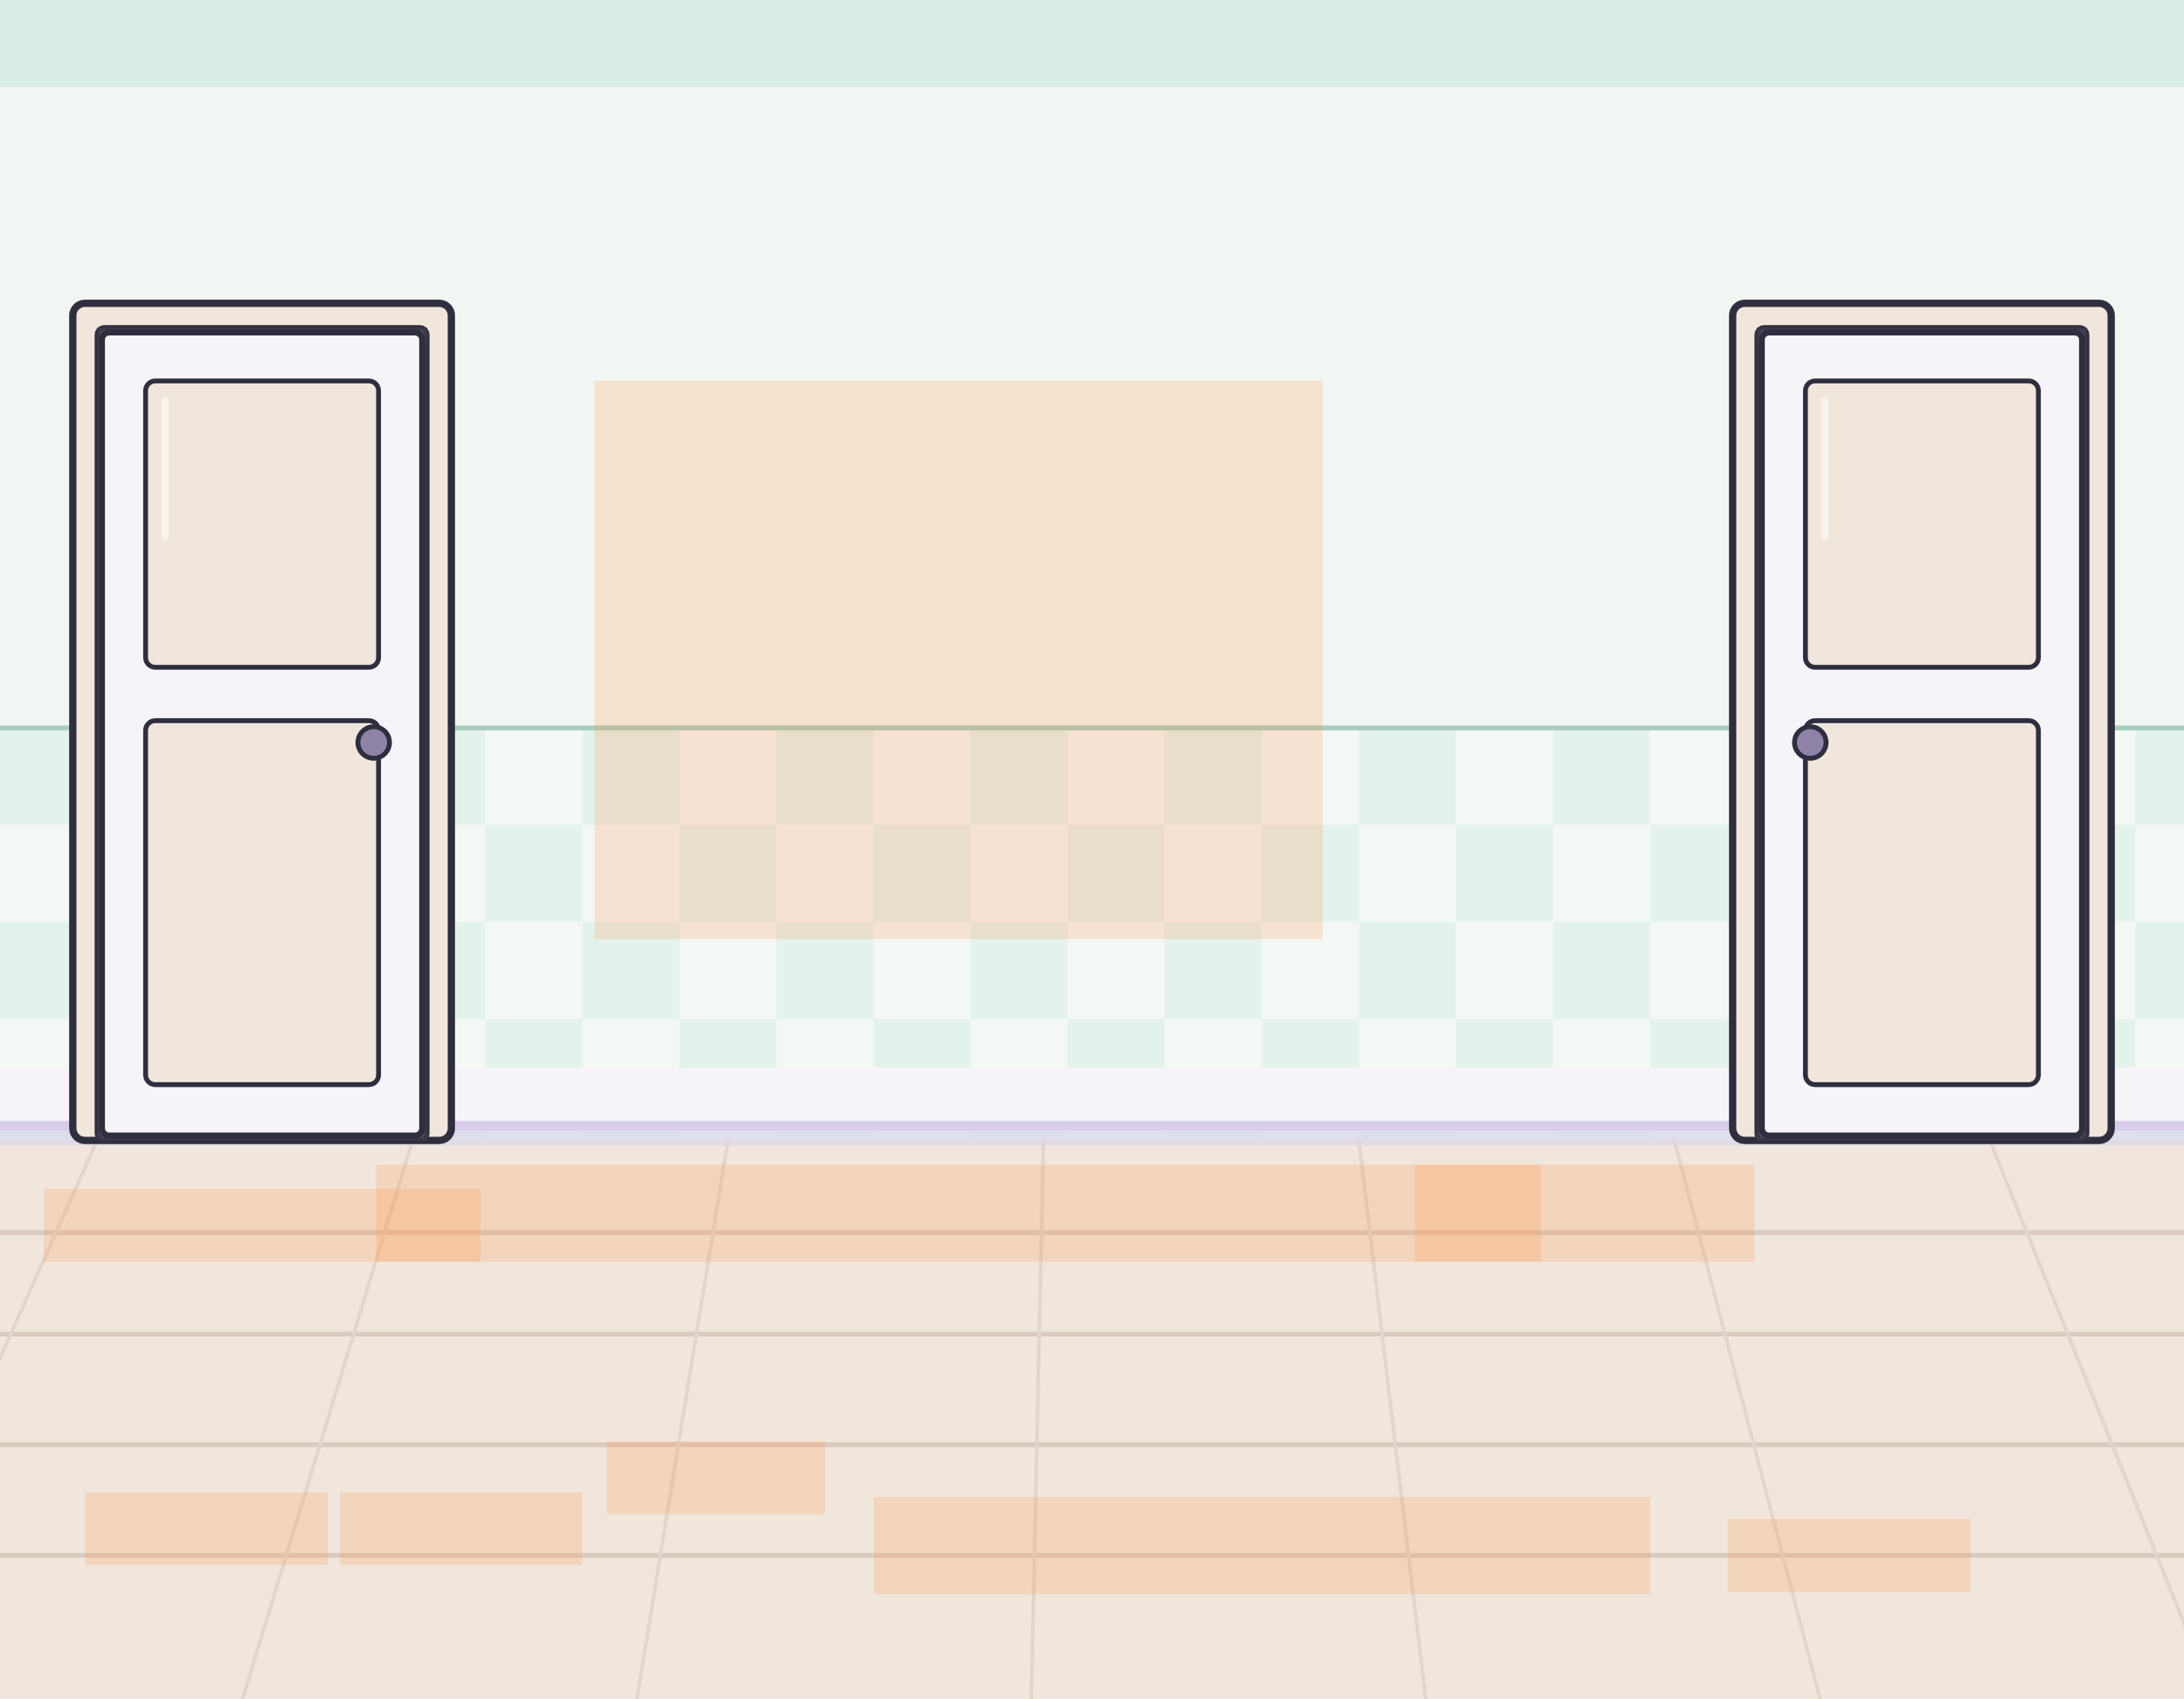
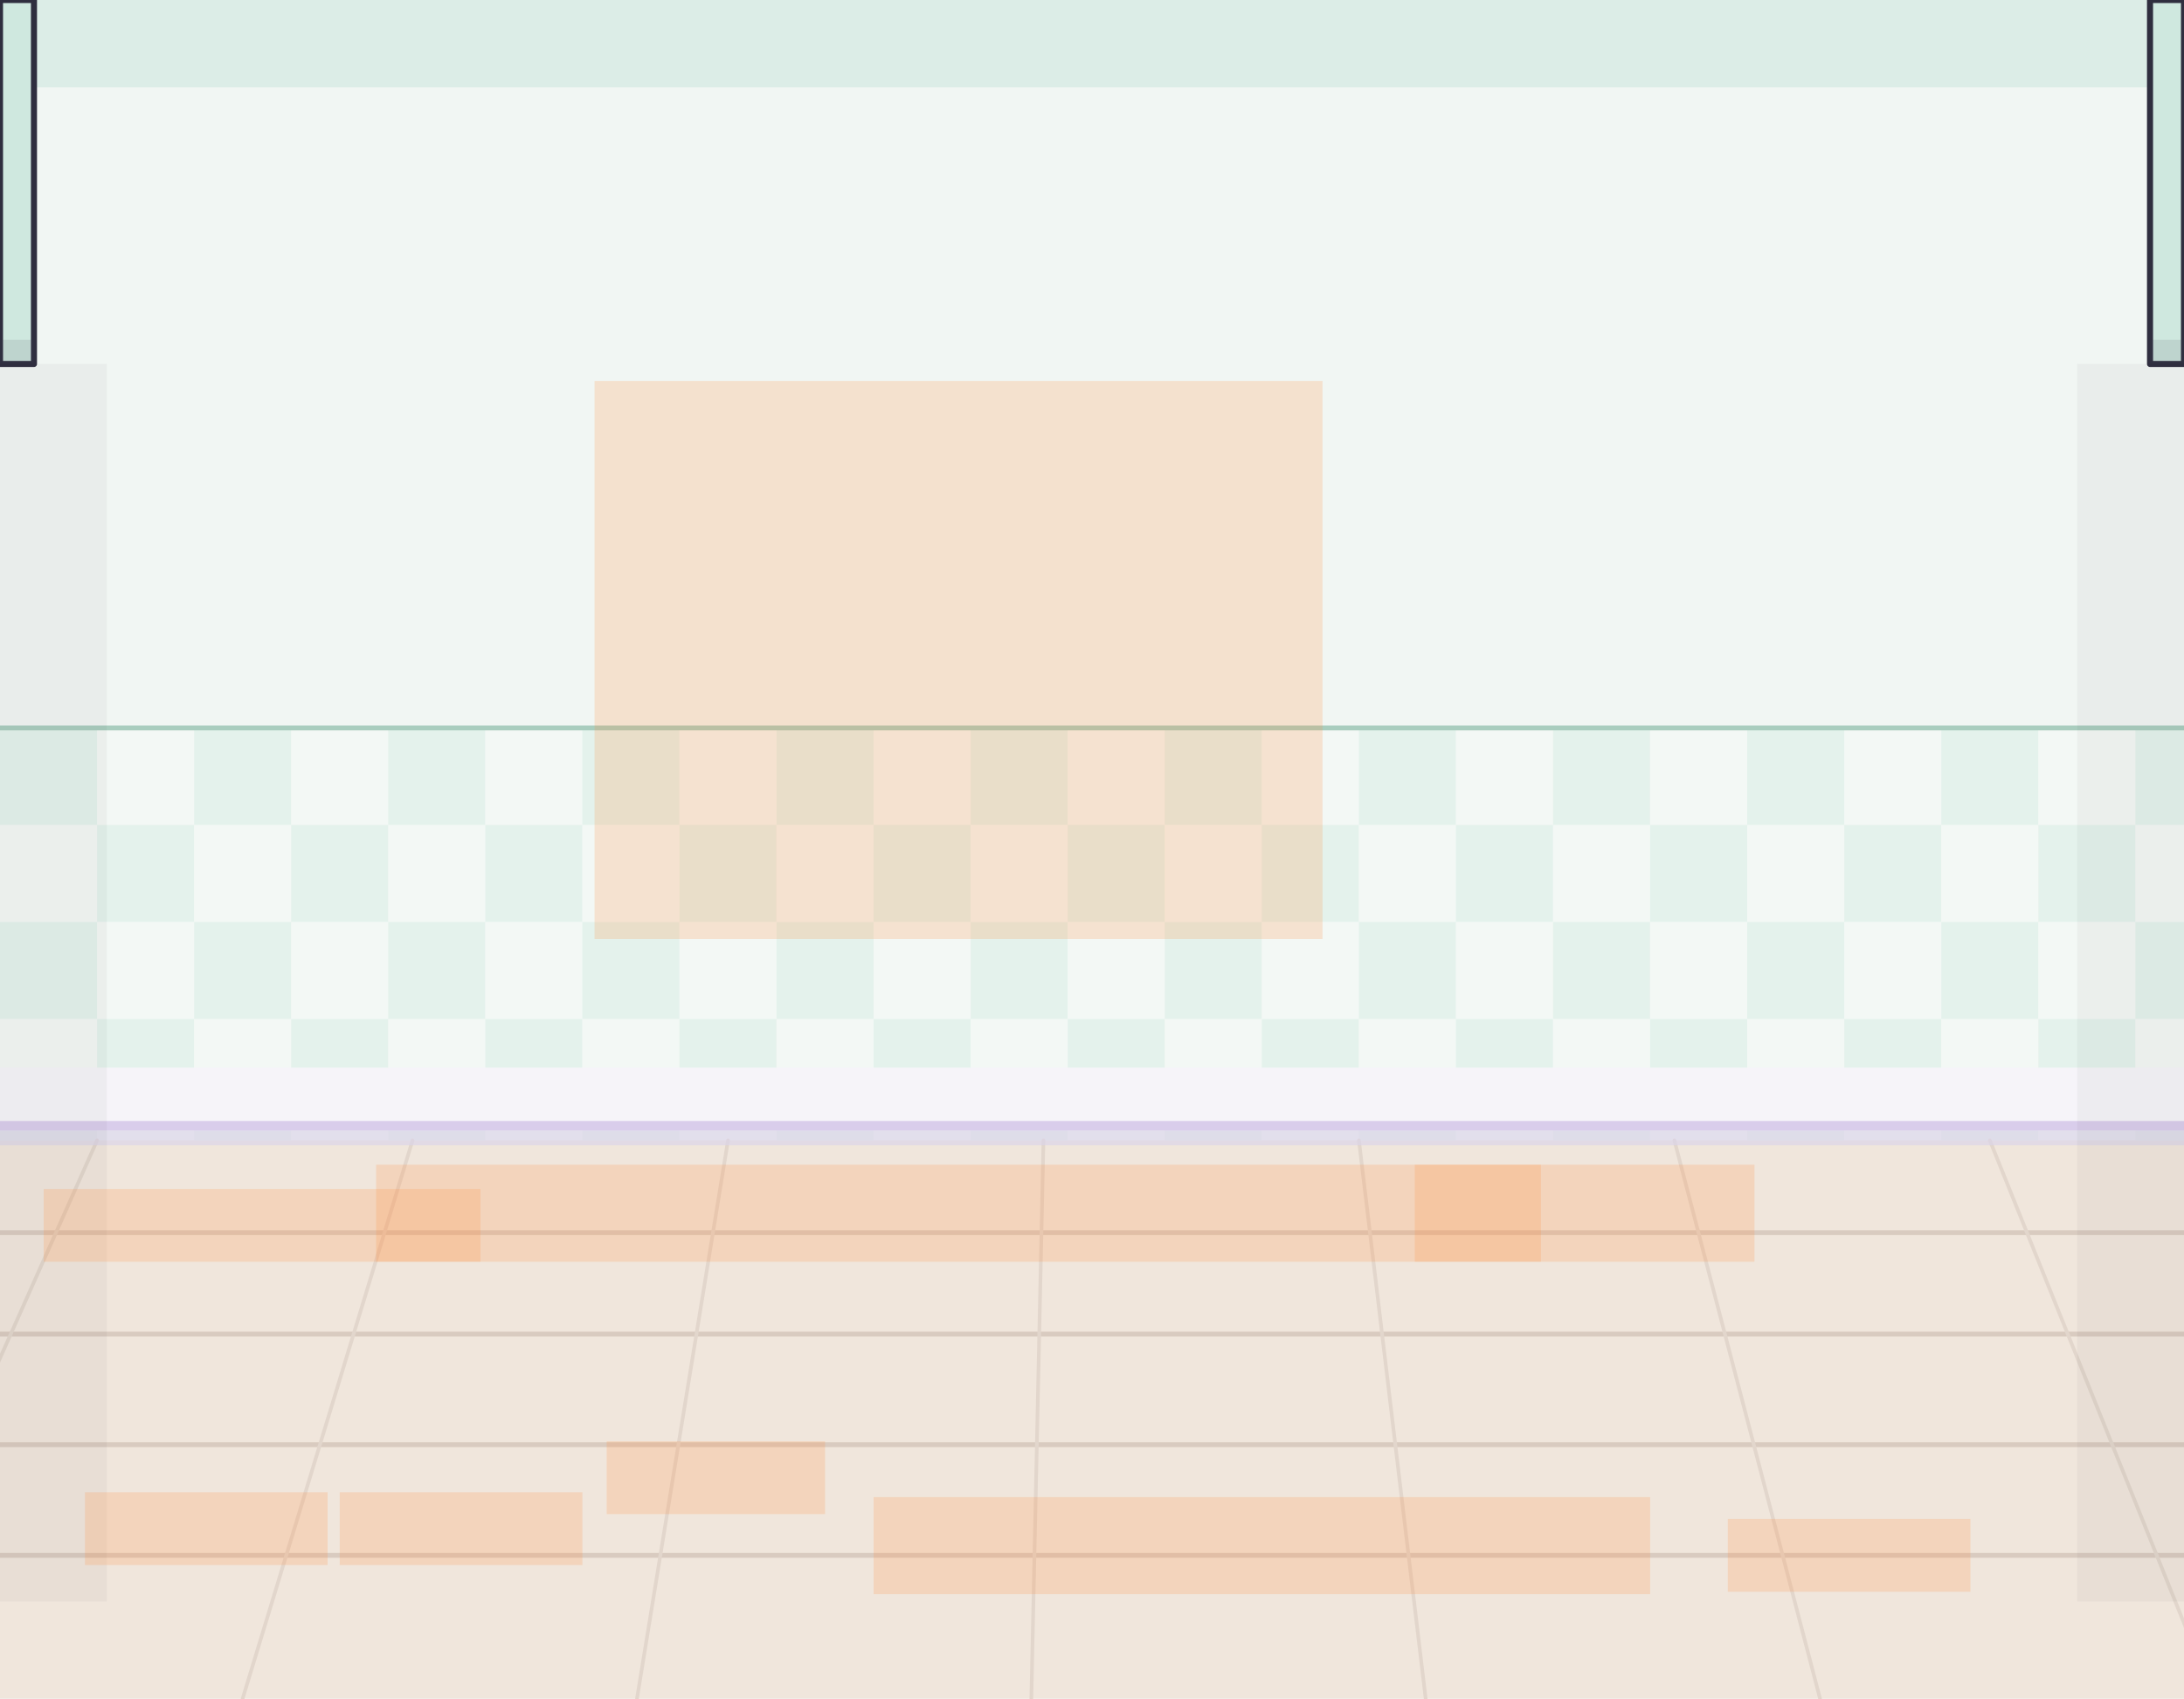
<svg xmlns="http://www.w3.org/2000/svg" viewBox="0 0 900 700" width="900" height="700">
  <g id="stěna">
    <rect x="0" y="0" width="900" height="470" fill="#F1F6F3" stroke="none" />
    <rect x="0" y="0" width="900" height="36" fill="#CFE8DF" stroke="none" opacity="0.6" />
  </g>
  <g id="obklad">
    <rect x="0" y="300" width="40" height="40" fill="#E4F2EC" stroke="none" />
    <rect x="40" y="300" width="40" height="40" fill="#F3F8F5" stroke="none" />
    <rect x="80" y="300" width="40" height="40" fill="#E4F2EC" stroke="none" />
    <rect x="120" y="300" width="40" height="40" fill="#F3F8F5" stroke="none" />
    <rect x="160" y="300" width="40" height="40" fill="#E4F2EC" stroke="none" />
    <rect x="200" y="300" width="40" height="40" fill="#F3F8F5" stroke="none" />
    <rect x="240" y="300" width="40" height="40" fill="#E4F2EC" stroke="none" />
    <rect x="280" y="300" width="40" height="40" fill="#F3F8F5" stroke="none" />
    <rect x="320" y="300" width="40" height="40" fill="#E4F2EC" stroke="none" />
    <rect x="360" y="300" width="40" height="40" fill="#F3F8F5" stroke="none" />
    <rect x="400" y="300" width="40" height="40" fill="#E4F2EC" stroke="none" />
    <rect x="440" y="300" width="40" height="40" fill="#F3F8F5" stroke="none" />
    <rect x="480" y="300" width="40" height="40" fill="#E4F2EC" stroke="none" />
    <rect x="520" y="300" width="40" height="40" fill="#F3F8F5" stroke="none" />
    <rect x="560" y="300" width="40" height="40" fill="#E4F2EC" stroke="none" />
    <rect x="600" y="300" width="40" height="40" fill="#F3F8F5" stroke="none" />
    <rect x="640" y="300" width="40" height="40" fill="#E4F2EC" stroke="none" />
    <rect x="680" y="300" width="40" height="40" fill="#F3F8F5" stroke="none" />
    <rect x="720" y="300" width="40" height="40" fill="#E4F2EC" stroke="none" />
    <rect x="760" y="300" width="40" height="40" fill="#F3F8F5" stroke="none" />
    <rect x="800" y="300" width="40" height="40" fill="#E4F2EC" stroke="none" />
    <rect x="840" y="300" width="40" height="40" fill="#F3F8F5" stroke="none" />
    <rect x="880" y="300" width="40" height="40" fill="#E4F2EC" stroke="none" />
    <rect x="-40" y="340" width="40" height="40" fill="#E4F2EC" stroke="none" />
    <rect x="0" y="340" width="40" height="40" fill="#F3F8F5" stroke="none" />
    <rect x="40" y="340" width="40" height="40" fill="#E4F2EC" stroke="none" />
    <rect x="80" y="340" width="40" height="40" fill="#F3F8F5" stroke="none" />
    <rect x="120" y="340" width="40" height="40" fill="#E4F2EC" stroke="none" />
    <rect x="160" y="340" width="40" height="40" fill="#F3F8F5" stroke="none" />
    <rect x="200" y="340" width="40" height="40" fill="#E4F2EC" stroke="none" />
    <rect x="240" y="340" width="40" height="40" fill="#F3F8F5" stroke="none" />
    <rect x="280" y="340" width="40" height="40" fill="#E4F2EC" stroke="none" />
    <rect x="320" y="340" width="40" height="40" fill="#F3F8F5" stroke="none" />
    <rect x="360" y="340" width="40" height="40" fill="#E4F2EC" stroke="none" />
    <rect x="400" y="340" width="40" height="40" fill="#F3F8F5" stroke="none" />
    <rect x="440" y="340" width="40" height="40" fill="#E4F2EC" stroke="none" />
    <rect x="480" y="340" width="40" height="40" fill="#F3F8F5" stroke="none" />
    <rect x="520" y="340" width="40" height="40" fill="#E4F2EC" stroke="none" />
    <rect x="560" y="340" width="40" height="40" fill="#F3F8F5" stroke="none" />
    <rect x="600" y="340" width="40" height="40" fill="#E4F2EC" stroke="none" />
    <rect x="640" y="340" width="40" height="40" fill="#F3F8F5" stroke="none" />
    <rect x="680" y="340" width="40" height="40" fill="#E4F2EC" stroke="none" />
    <rect x="720" y="340" width="40" height="40" fill="#F3F8F5" stroke="none" />
    <rect x="760" y="340" width="40" height="40" fill="#E4F2EC" stroke="none" />
    <rect x="800" y="340" width="40" height="40" fill="#F3F8F5" stroke="none" />
    <rect x="840" y="340" width="40" height="40" fill="#E4F2EC" stroke="none" />
    <rect x="880" y="340" width="40" height="40" fill="#F3F8F5" stroke="none" />
    <rect x="0" y="380" width="40" height="40" fill="#E4F2EC" stroke="none" />
    <rect x="40" y="380" width="40" height="40" fill="#F3F8F5" stroke="none" />
    <rect x="80" y="380" width="40" height="40" fill="#E4F2EC" stroke="none" />
    <rect x="120" y="380" width="40" height="40" fill="#F3F8F5" stroke="none" />
    <rect x="160" y="380" width="40" height="40" fill="#E4F2EC" stroke="none" />
    <rect x="200" y="380" width="40" height="40" fill="#F3F8F5" stroke="none" />
    <rect x="240" y="380" width="40" height="40" fill="#E4F2EC" stroke="none" />
    <rect x="280" y="380" width="40" height="40" fill="#F3F8F5" stroke="none" />
    <rect x="320" y="380" width="40" height="40" fill="#E4F2EC" stroke="none" />
    <rect x="360" y="380" width="40" height="40" fill="#F3F8F5" stroke="none" />
    <rect x="400" y="380" width="40" height="40" fill="#E4F2EC" stroke="none" />
    <rect x="440" y="380" width="40" height="40" fill="#F3F8F5" stroke="none" />
    <rect x="480" y="380" width="40" height="40" fill="#E4F2EC" stroke="none" />
    <rect x="520" y="380" width="40" height="40" fill="#F3F8F5" stroke="none" />
    <rect x="560" y="380" width="40" height="40" fill="#E4F2EC" stroke="none" />
    <rect x="600" y="380" width="40" height="40" fill="#F3F8F5" stroke="none" />
    <rect x="640" y="380" width="40" height="40" fill="#E4F2EC" stroke="none" />
    <rect x="680" y="380" width="40" height="40" fill="#F3F8F5" stroke="none" />
    <rect x="720" y="380" width="40" height="40" fill="#E4F2EC" stroke="none" />
    <rect x="760" y="380" width="40" height="40" fill="#F3F8F5" stroke="none" />
    <rect x="800" y="380" width="40" height="40" fill="#E4F2EC" stroke="none" />
    <rect x="840" y="380" width="40" height="40" fill="#F3F8F5" stroke="none" />
    <rect x="880" y="380" width="40" height="40" fill="#E4F2EC" stroke="none" />
    <rect x="-40" y="420" width="40" height="40" fill="#E4F2EC" stroke="none" />
    <rect x="0" y="420" width="40" height="40" fill="#F3F8F5" stroke="none" />
    <rect x="40" y="420" width="40" height="40" fill="#E4F2EC" stroke="none" />
    <rect x="80" y="420" width="40" height="40" fill="#F3F8F5" stroke="none" />
    <rect x="120" y="420" width="40" height="40" fill="#E4F2EC" stroke="none" />
    <rect x="160" y="420" width="40" height="40" fill="#F3F8F5" stroke="none" />
    <rect x="200" y="420" width="40" height="40" fill="#E4F2EC" stroke="none" />
    <rect x="240" y="420" width="40" height="40" fill="#F3F8F5" stroke="none" />
    <rect x="280" y="420" width="40" height="40" fill="#E4F2EC" stroke="none" />
    <rect x="320" y="420" width="40" height="40" fill="#F3F8F5" stroke="none" />
    <rect x="360" y="420" width="40" height="40" fill="#E4F2EC" stroke="none" />
    <rect x="400" y="420" width="40" height="40" fill="#F3F8F5" stroke="none" />
    <rect x="440" y="420" width="40" height="40" fill="#E4F2EC" stroke="none" />
    <rect x="480" y="420" width="40" height="40" fill="#F3F8F5" stroke="none" />
    <rect x="520" y="420" width="40" height="40" fill="#E4F2EC" stroke="none" />
    <rect x="560" y="420" width="40" height="40" fill="#F3F8F5" stroke="none" />
    <rect x="600" y="420" width="40" height="40" fill="#E4F2EC" stroke="none" />
    <rect x="640" y="420" width="40" height="40" fill="#F3F8F5" stroke="none" />
    <rect x="680" y="420" width="40" height="40" fill="#E4F2EC" stroke="none" />
    <rect x="720" y="420" width="40" height="40" fill="#F3F8F5" stroke="none" />
    <rect x="760" y="420" width="40" height="40" fill="#E4F2EC" stroke="none" />
    <rect x="800" y="420" width="40" height="40" fill="#F3F8F5" stroke="none" />
    <rect x="840" y="420" width="40" height="40" fill="#E4F2EC" stroke="none" />
    <rect x="880" y="420" width="40" height="40" fill="#F3F8F5" stroke="none" />
    <rect x="0" y="460" width="40" height="10" fill="#E4F2EC" stroke="none" />
    <rect x="40" y="460" width="40" height="10" fill="#F3F8F5" stroke="none" />
    <rect x="80" y="460" width="40" height="10" fill="#E4F2EC" stroke="none" />
    <rect x="120" y="460" width="40" height="10" fill="#F3F8F5" stroke="none" />
    <rect x="160" y="460" width="40" height="10" fill="#E4F2EC" stroke="none" />
    <rect x="200" y="460" width="40" height="10" fill="#F3F8F5" stroke="none" />
    <rect x="240" y="460" width="40" height="10" fill="#E4F2EC" stroke="none" />
    <rect x="280" y="460" width="40" height="10" fill="#F3F8F5" stroke="none" />
    <rect x="320" y="460" width="40" height="10" fill="#E4F2EC" stroke="none" />
    <rect x="360" y="460" width="40" height="10" fill="#F3F8F5" stroke="none" />
    <rect x="400" y="460" width="40" height="10" fill="#E4F2EC" stroke="none" />
    <rect x="440" y="460" width="40" height="10" fill="#F3F8F5" stroke="none" />
    <rect x="480" y="460" width="40" height="10" fill="#E4F2EC" stroke="none" />
    <rect x="520" y="460" width="40" height="10" fill="#F3F8F5" stroke="none" />
    <rect x="560" y="460" width="40" height="10" fill="#E4F2EC" stroke="none" />
    <rect x="600" y="460" width="40" height="10" fill="#F3F8F5" stroke="none" />
    <rect x="640" y="460" width="40" height="10" fill="#E4F2EC" stroke="none" />
    <rect x="680" y="460" width="40" height="10" fill="#F3F8F5" stroke="none" />
    <rect x="720" y="460" width="40" height="10" fill="#E4F2EC" stroke="none" />
    <rect x="760" y="460" width="40" height="10" fill="#F3F8F5" stroke="none" />
    <rect x="800" y="460" width="40" height="10" fill="#E4F2EC" stroke="none" />
    <rect x="840" y="460" width="40" height="10" fill="#F3F8F5" stroke="none" />
    <rect x="880" y="460" width="40" height="10" fill="#E4F2EC" stroke="none" />
    <path d="M 0 300 L 900 300" stroke="#A9CDBE" stroke-width="2" stroke-linejoin="round" stroke-linecap="round" />
  </g>
  <g id="podlaha">
    <rect x="0" y="470" width="900" height="230" fill="#F0E6DC" stroke="none" />
    <path d="M 0 508 L 900 508" stroke="#D9CBC0" stroke-width="2" stroke-linejoin="round" stroke-linecap="round" />
    <path d="M 0 549.8 L 900 549.8" stroke="#D9CBC0" stroke-width="2" stroke-linejoin="round" stroke-linecap="round" />
    <path d="M 0 595.4 L 900 595.4" stroke="#D9CBC0" stroke-width="2" stroke-linejoin="round" stroke-linecap="round" />
    <path d="M 0 641 L 900 641" stroke="#D9CBC0" stroke-width="2" stroke-linejoin="round" stroke-linecap="round" />
    <path d="M 40 470 L -62.5 700" stroke="#E2D6CC" stroke-width="1.5" stroke-linejoin="round" stroke-linecap="round" />
    <path d="M 170 470 L 100 700" stroke="#E2D6CC" stroke-width="1.5" stroke-linejoin="round" stroke-linecap="round" />
    <path d="M 300 470 L 262.5 700" stroke="#E2D6CC" stroke-width="1.5" stroke-linejoin="round" stroke-linecap="round" />
    <path d="M 430 470 L 425 700" stroke="#E2D6CC" stroke-width="1.5" stroke-linejoin="round" stroke-linecap="round" />
    <path d="M 560 470 L 587.5 700" stroke="#E2D6CC" stroke-width="1.5" stroke-linejoin="round" stroke-linecap="round" />
    <path d="M 690 470 L 750 700" stroke="#E2D6CC" stroke-width="1.5" stroke-linejoin="round" stroke-linecap="round" />
    <path d="M 820 470 L 912.5 700" stroke="#E2D6CC" stroke-width="1.5" stroke-linejoin="round" stroke-linecap="round" />
    <path d="M 950 470 L 1075 700" stroke="#E2D6CC" stroke-width="1.5" stroke-linejoin="round" stroke-linecap="round" />
  </g>
  <g id="lišta">
    <rect x="0" y="440" width="900" height="26" fill="#F6F4F9" stroke="none" />
    <rect x="0" y="462" width="900" height="4" fill="#D9CDEB" stroke="none" />
    <rect x="0" y="466" width="900" height="6" fill="#DCD4E8" stroke="none" opacity="0.7" />
  </g>
-   <g id="rám levý">
-     <rect x="30" y="125" width="156" height="345" rx="5" fill="#F0E6DC" stroke="#2F2E3F" stroke-width="3" stroke-linejoin="round" stroke-linecap="round" />
-     <rect x="40" y="135" width="136" height="335" rx="3" fill="#D8C7C0" stroke="#2F2E3F" stroke-width="2" stroke-linejoin="round" stroke-linecap="round" />
-     <rect x="40" y="135" width="136" height="335" fill="#3B3A4A" stroke="none" opacity="0.85" />
+   <g id="průchod levý">
+     <rect x="0" y="150" width="44" height="510" fill="#3B3A4A" stroke="none" opacity="0.05" />
+     <rect x="0" y="0" width="14" height="150" fill="#CFE8DF" stroke="#2F2E3F" stroke-width="2.5" stroke-linejoin="round" stroke-linecap="round" />
+     <rect x="0" y="140" width="14" height="10" fill="#3B3A4A" stroke="none" opacity="0.12" />
  </g>
-   <g id="křídlo levé">
-     <rect x="42" y="137" width="132" height="331" rx="3" fill="#F6F4F9" stroke="#2F2E3F" stroke-width="2.5" stroke-linejoin="round" stroke-linecap="round" />
-     <rect x="60" y="157" width="96" height="118" rx="4" fill="#F0E6DC" stroke="#2F2E3F" stroke-width="2" stroke-linejoin="round" stroke-linecap="round" />
-     <rect x="60" y="297" width="96" height="150" rx="4" fill="#F0E6DC" stroke="#2F2E3F" stroke-width="2" stroke-linejoin="round" stroke-linecap="round" />
-     <circle cx="154" cy="306" r="6.5" fill="#8F84A8" stroke="#2F2E3F" stroke-width="2" stroke-linejoin="round" stroke-linecap="round" />
-     <path d="M 68 165 L 68 221" fill="none" stroke="#FFFFFF" stroke-width="3" stroke-linejoin="round" stroke-linecap="round" opacity="0.5" />
-   </g>
-   <g id="rám pravý">
-     <rect x="714" y="125" width="156" height="345" rx="5" fill="#F0E6DC" stroke="#2F2E3F" stroke-width="3" stroke-linejoin="round" stroke-linecap="round" />
-     <rect x="724" y="135" width="136" height="335" rx="3" fill="#D8C7C0" stroke="#2F2E3F" stroke-width="2" stroke-linejoin="round" stroke-linecap="round" />
-     <rect x="724" y="135" width="136" height="335" fill="#3B3A4A" stroke="none" opacity="0.85" />
-   </g>
-   <g id="křídlo pravé">
-     <rect x="726" y="137" width="132" height="331" rx="3" fill="#F6F4F9" stroke="#2F2E3F" stroke-width="2.5" stroke-linejoin="round" stroke-linecap="round" />
-     <rect x="744" y="157" width="96" height="118" rx="4" fill="#F0E6DC" stroke="#2F2E3F" stroke-width="2" stroke-linejoin="round" stroke-linecap="round" />
-     <rect x="744" y="297" width="96" height="150" rx="4" fill="#F0E6DC" stroke="#2F2E3F" stroke-width="2" stroke-linejoin="round" stroke-linecap="round" />
-     <circle cx="746" cy="306" r="6.5" fill="#8F84A8" stroke="#2F2E3F" stroke-width="2" stroke-linejoin="round" stroke-linecap="round" />
-     <path d="M 752 165 L 752 221" fill="none" stroke="#FFFFFF" stroke-width="3" stroke-linejoin="round" stroke-linecap="round" opacity="0.5" />
+   <g id="průchod pravý">
+     <rect x="856" y="150" width="44" height="510" fill="#3B3A4A" stroke="none" opacity="0.05" />
+     <rect x="886" y="0" width="14" height="150" fill="#CFE8DF" stroke="#2F2E3F" stroke-width="2.5" stroke-linejoin="round" stroke-linecap="round" />
+     <rect x="886" y="140" width="14" height="10" fill="#3B3A4A" stroke="none" opacity="0.12" />
  </g>
  <rect id="@slot linka" x="155" y="480" width="480" height="40" fill="#FF8C3D" opacity="0.2" />
  <rect id="@slot lednice" x="583" y="480" width="140" height="40" fill="#FF8C3D" opacity="0.2" />
  <rect id="@slot stůl" x="360" y="617" width="320" height="40" fill="#FF8C3D" opacity="0.2" />
  <rect id="@slot židle" x="712" y="626" width="100" height="30" fill="#FF8C3D" opacity="0.2" />
  <rect id="@slot misky" x="35" y="615" width="100" height="30" fill="#FF8C3D" opacity="0.2" />
  <rect id="@slot misky +" x="140" y="615" width="100" height="30" fill="#FF8C3D" opacity="0.2" />
  <rect id="@slot koš" x="250" y="594" width="90" height="30" fill="#FF8C3D" opacity="0.2" />
  <rect id="@slot okno" x="245" y="157" width="300" height="230" fill="#FF8C3D" opacity="0.2" />
  <rect id="@slot rohožka" x="18" y="490" width="180" height="30" fill="#FF8C3D" opacity="0.2" />
</svg>
